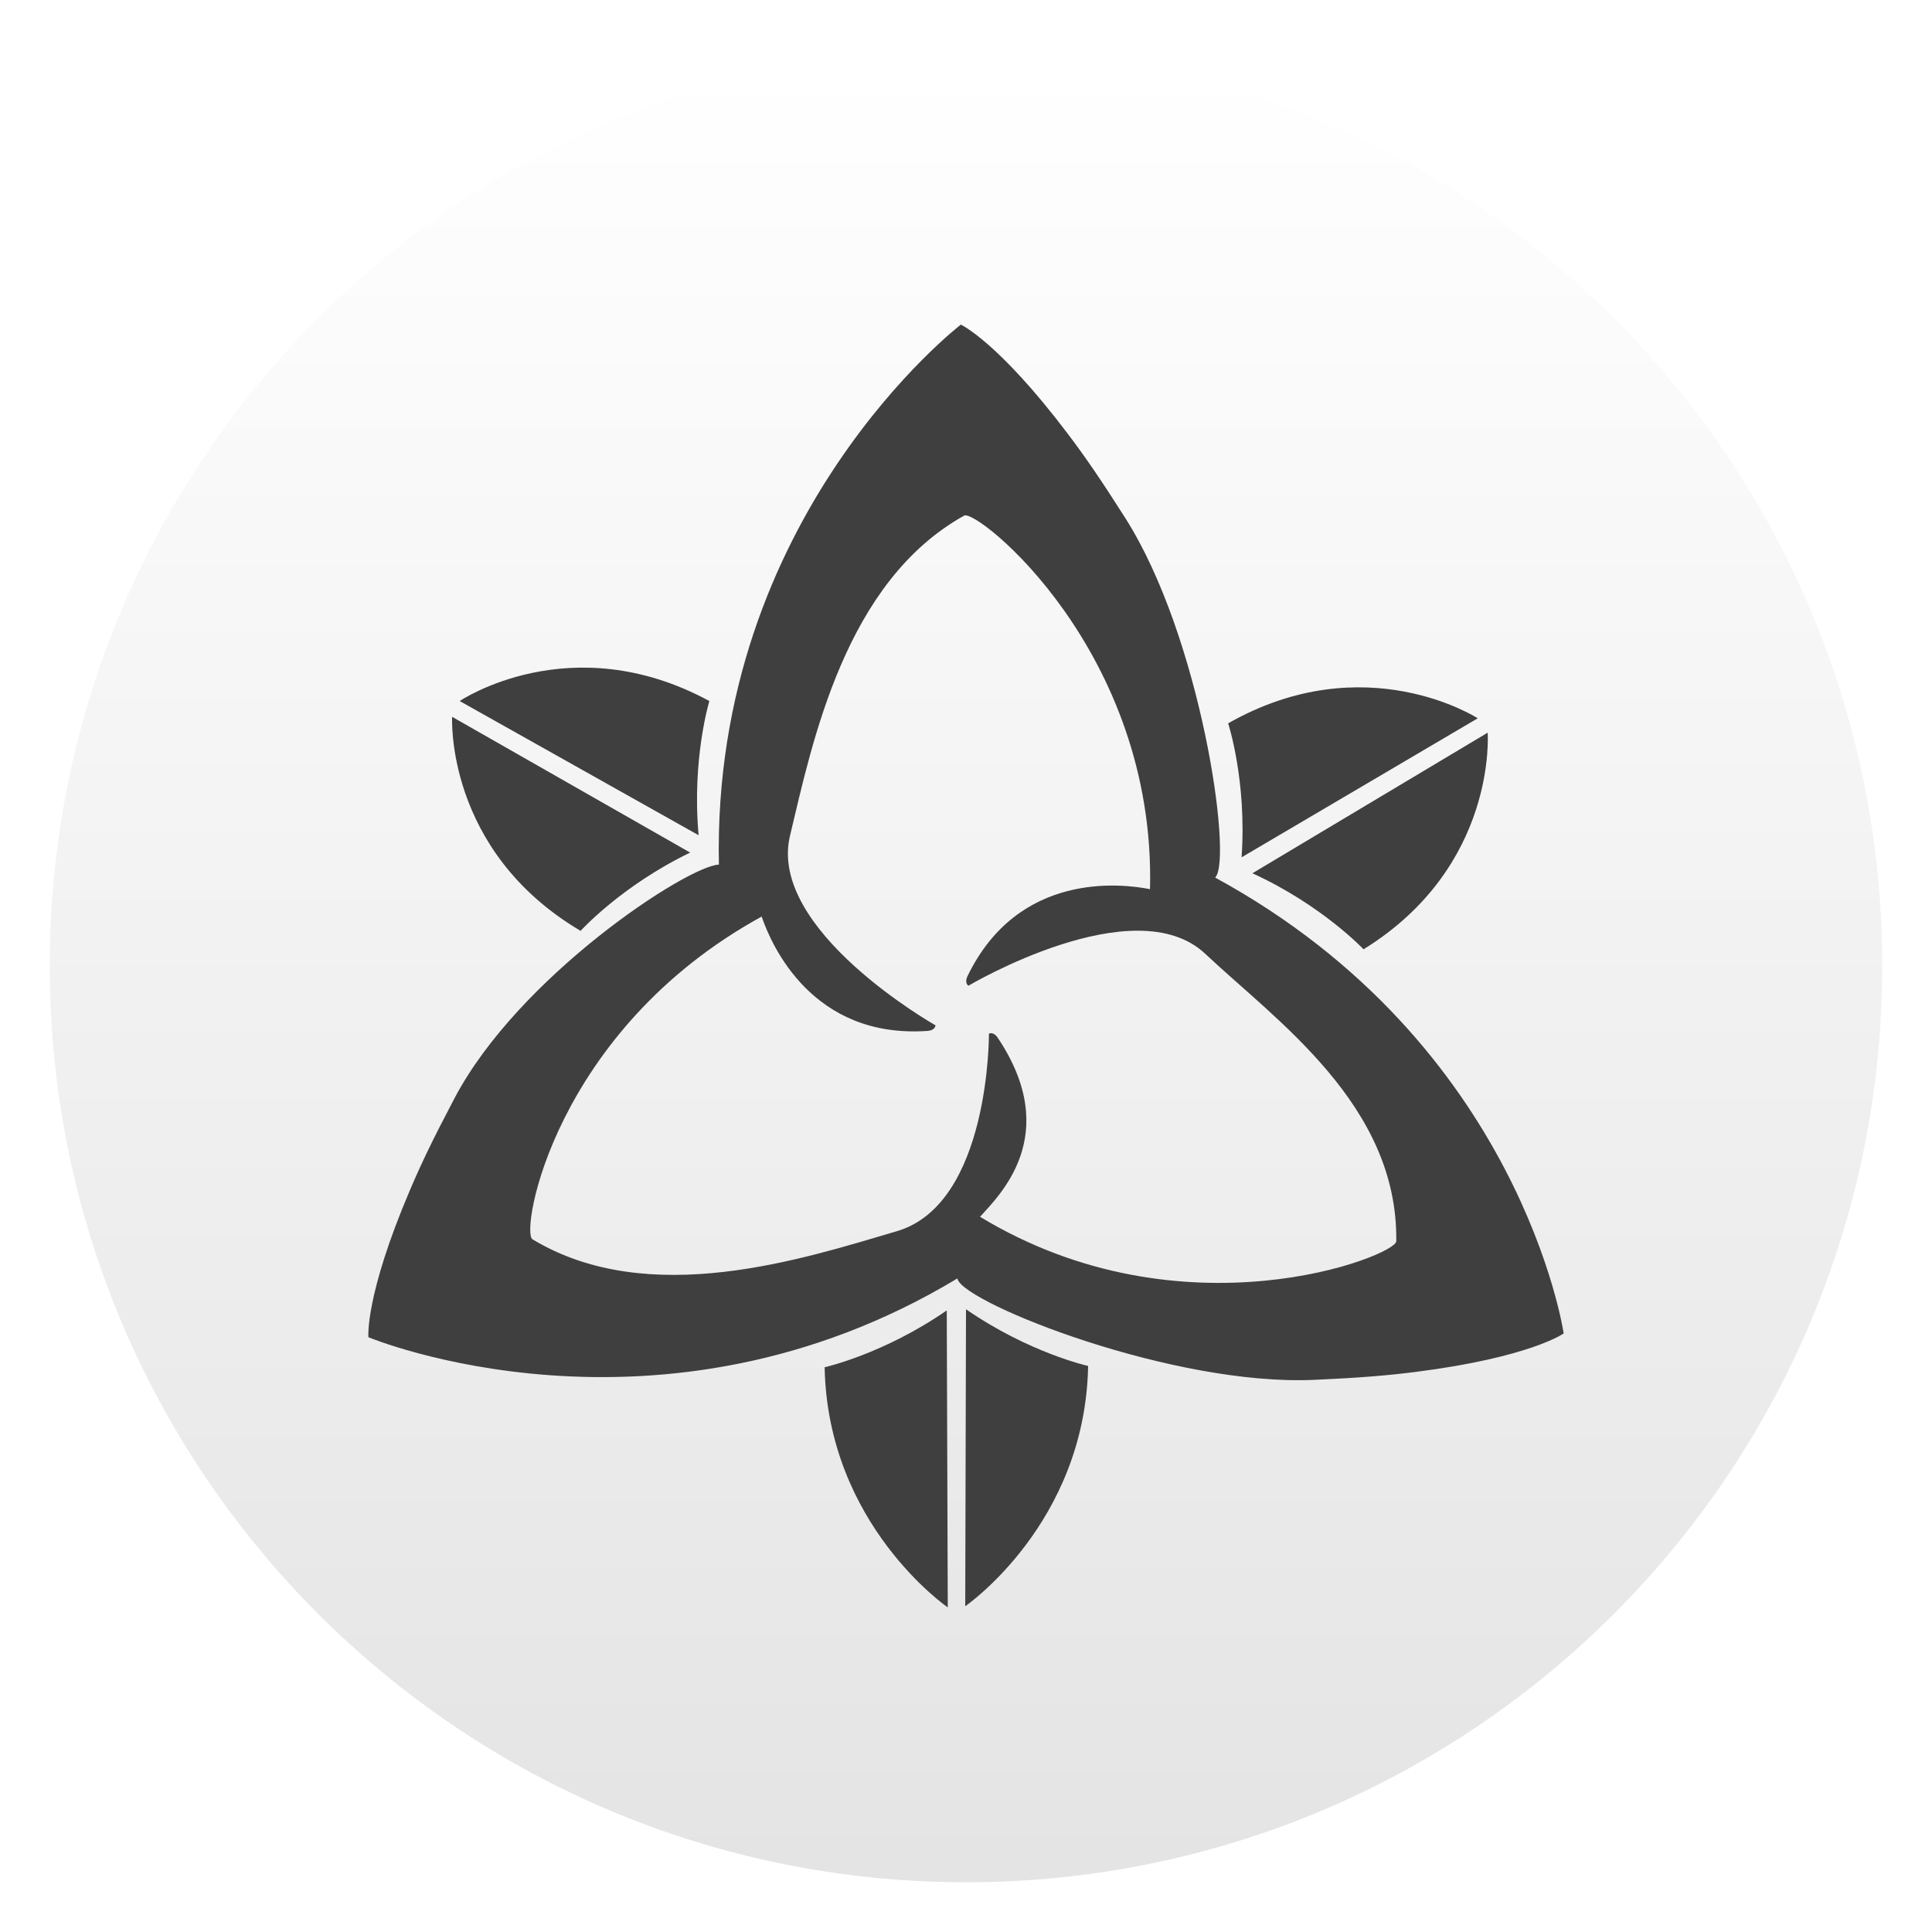
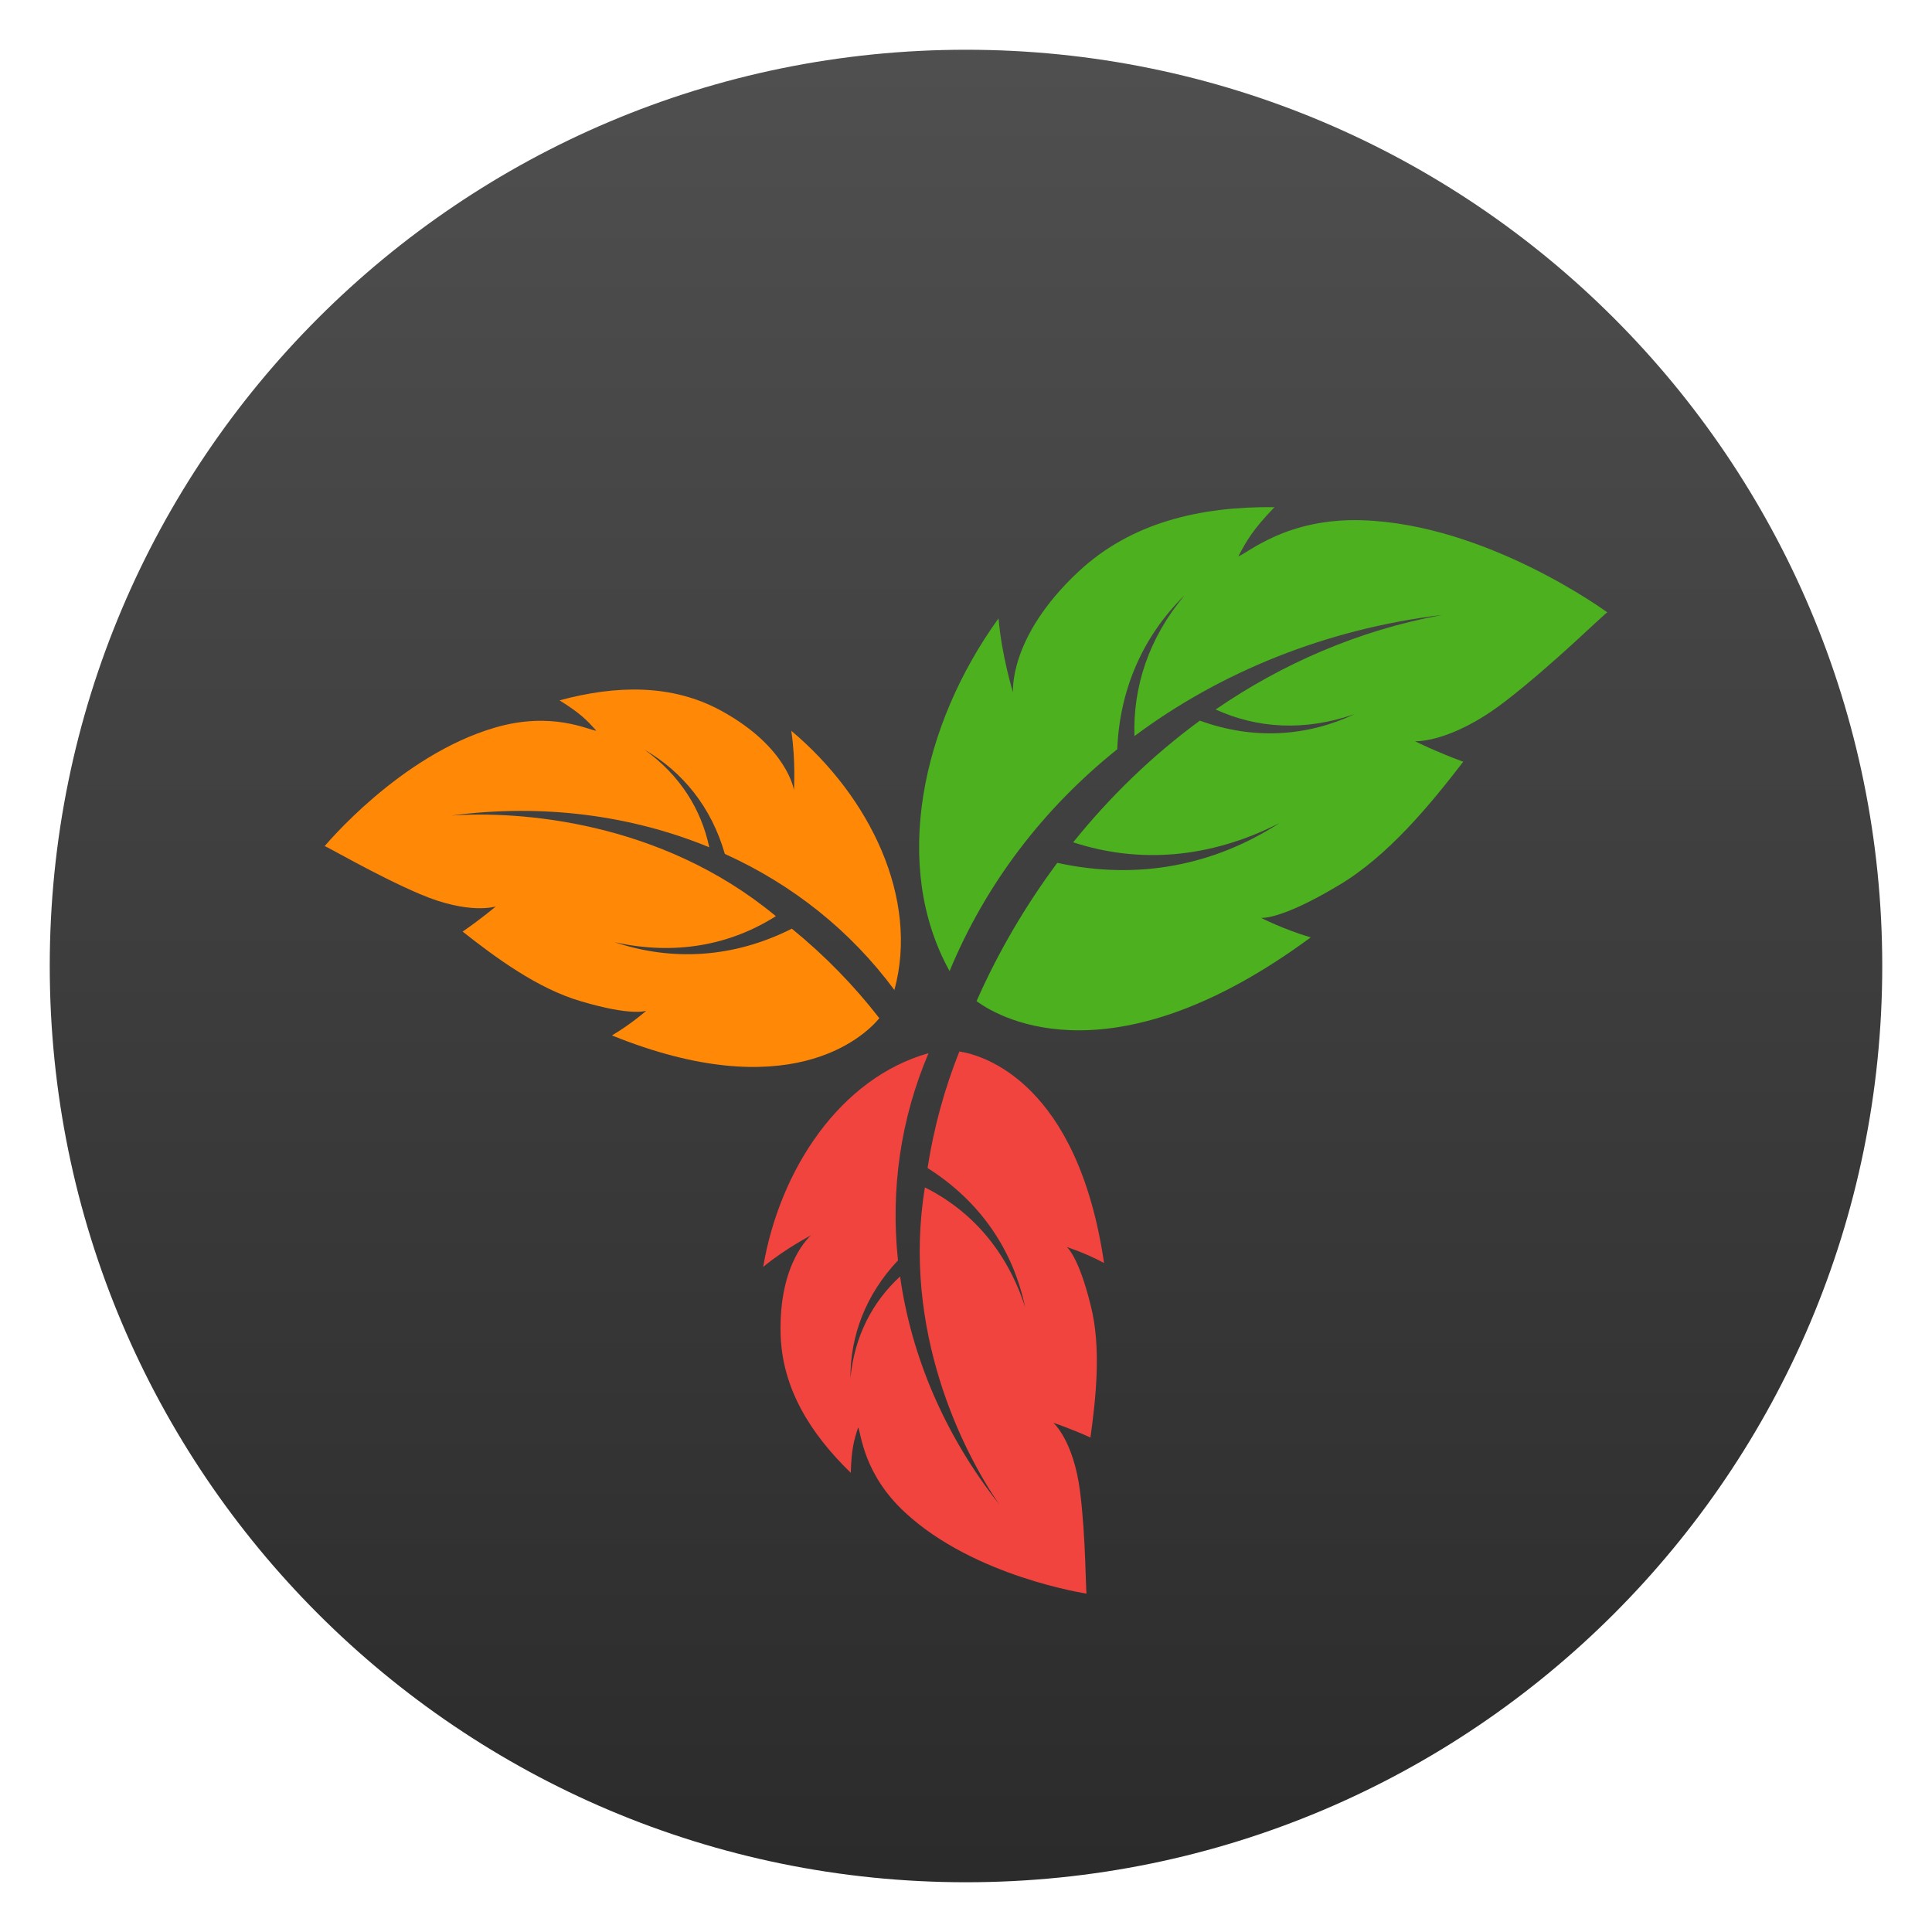
<svg xmlns="http://www.w3.org/2000/svg" clip-rule="evenodd" fill-rule="evenodd" stroke-linejoin="round" stroke-miterlimit="2" viewBox="0 0 48 48">
  <linearGradient id="a" x2="1" gradientTransform="matrix(6e-7 -45.528 45.528 6e-7 24 46.764)" gradientUnits="userSpaceOnUse">
-     <stop stop-color="#e4e4e4" offset="0" />
-     <stop stop-color="#ffffff" offset="1" />
+     <stop stop-color="#2b2b2b" offset="0" />
+     <stop stop-color="#4f4f4f" offset="1" />
  </linearGradient>
  <circle cx="24" cy="24" r="22.764" fill="url(#a)" />
-   <path d="m30.19 21.803c.003-.004.009-.009.012-.013.415-.512-.365-5.962-2.244-8.919-.616-.969-.993-1.517-1.427-2.091-1.731-2.29-2.659-2.715-2.659-2.715s-6.195 4.758-6.011 13.416c-.777.028-4.971 2.766-6.57 5.807-.535 1.015-.823 1.615-1.105 2.278-1.126 2.64-1.033 3.657-1.033 3.657s7.211 3.009 14.632-1.46c.003.009.005.02.009.028.238.615 5.353 2.649 8.853 2.491 1.146-.052 1.81-.106 2.524-.197 2.847-.362 3.678-.956 3.678-.956s-1.046-7.18-8.659-11.326zm-5.841 8.428c.469-.525 2.06-2.025.441-4.446-.112-.167-.22-.104-.22-.104s.028 4.227-2.288 4.908c-2.315.681-6.154 1.95-9.053.201-.309-.186.544-5.192 5.694-8.018.242.709 1.257 3.038 4.118 2.841.201-.014.201-.139.201-.139s-4.176-2.361-3.615-4.709 1.369-6.309 4.328-7.955c.317-.175 4.763 3.366 4.617 9.281-.712-.141-3.269-.445-4.532 2.156-.088.181.02.243.02.243s4.126-2.447 5.884-.793c1.757 1.655 4.792 3.757 4.746 7.142-.004.362-5.284 2.456-10.341-.608zm-6.725-12.814s-.439 1.436-.267 3.334l-5.936-3.334s2.757-1.868 6.203 0zm-6.391.392 5.914 3.373c-1.716.83-2.722 1.945-2.722 1.945-3.375-1.994-3.192-5.318-3.192-5.318zm22.644 5.776s-1.028-1.095-2.761-1.889l5.845-3.493c-.001 0 .25 3.321-3.084 5.382zm2.837-5.739-5.867 3.454c.133-1.902-.334-3.329-.334-3.329 3.407-1.937 6.201-.125 6.201-.125zm-16.226 16.123s1.467-.327 3.034-1.412l.025 7.378s-2.984-2.047-3.059-5.966zm3.493 5.937.019-7.378c1.568 1.083 3.034 1.409 3.034 1.409-.071 3.92-3.053 5.969-3.053 5.969z" fill="#3f3f3f" fill-rule="nonzero" />
+   <g fill-rule="nonzero">
+     <path d="m33.837 12.925c-1.869-.058-2.837.817-3.071.898.213-.403.356-.657.899-1.223-1.85-.02-3.565.381-4.874 1.605-1.756 1.642-1.619 3.003-1.623 2.996 0 .001-.277-.887-.36-1.837-1.911 2.645-2.665 6.149-1.216 8.763.899-2.169 2.326-4.038 4.166-5.512.061-1.547.683-2.854 1.667-3.819-.888 1.062-1.279 2.273-1.24 3.492 2.14-1.596 4.763-2.66 7.645-3.01-2.086.384-3.976 1.215-5.628 2.349 1.034.472 2.214.547 3.456.114-1.19.558-2.511.649-3.848.163-1.185.869-2.24 1.895-3.147 3.023 1.61.526 3.37.417 5.122-.476-1.608 1.039-3.498 1.429-5.517.986-.804 1.081-1.479 2.241-2.006 3.436.649.479 3.468 1.982 8.302-1.584-.682-.201-1.236-.487-1.236-.487.016.007.498.051 1.911-.795 1.248-.73 2.322-2.052 3.115-3.082-.675-.248-1.2-.509-1.2-.51 0 0 .871.059 2.224-.976 1.206-.924 2.553-2.262 2.557-2.224.008.008-2.971-2.193-6.098-2.29" fill="#4cb01f" />
+     <path d="m12.301 18.076c1.418-.413 2.321.063 2.515.079-.238-.265-.394-.431-.915-.755 1.411-.38 2.797-.412 4.026.263 1.648.906 1.797 1.97 1.799 1.964-.001.001.046-.731-.067-1.471 1.953 1.639 3.182 4.162 2.562 6.44-1.092-1.476-2.531-2.62-4.213-3.381-.334-1.167-1.053-2.041-1.985-2.582.876.634 1.401 1.48 1.598 2.417-1.933-.795-4.137-1.089-6.405-.788 1.666-.118 5.196.123 8.06 2.5-1.132.718-2.499.982-4.004.647 1.423.474 2.94.399 4.401-.336.817.665 1.548 1.416 2.174 2.224-.407.493-2.283 2.193-6.643.428.484-.288.854-.614.854-.615-.01.008-.371.137-1.608-.229-1.091-.311-2.158-1.107-2.956-1.736.469-.322.823-.624.823-.625 0 0-.656.217-1.882-.306-1.095-.466-2.374-1.221-2.37-1.191-.005.008 1.863-2.257 4.236-2.947" fill="#ff8806" />
+     <path d="m22.48 37.572c-1.034-.962-1.078-1.942-1.16-2.109-.105.327-.166.538-.182 1.129-1.004-.973-1.707-2.098-1.744-3.445-.049-1.807.764-2.459.758-2.457.001 0-.631.325-1.191.786.412-2.423 1.911-4.689 4.109-5.311-.696 1.633-.946 3.386-.76 5.149-.808.855-1.184 1.882-1.181 2.918.101-1.037.549-1.889 1.233-2.518.281 1.987 1.11 3.947 2.466 5.664-.911-1.312-2.43-4.338-1.849-7.877 1.15.575 2.036 1.568 2.49 2.974-.298-1.407-1.1-2.618-2.424-3.456.155-1.002.424-1.978.79-2.895.609.09 2.938.788 3.595 5.255-.476-.256-.928-.398-.928-.397.012.004.295.237.593 1.438.273 1.052.131 2.326-.003 3.295-.497-.226-.921-.366-.921-.366-.001 0 .499.432.662 1.702.146 1.132.141 2.56.164 2.542.009 0-2.786-.411-4.517-2.021" fill="#f1443e" />
+   </g>
</svg>
